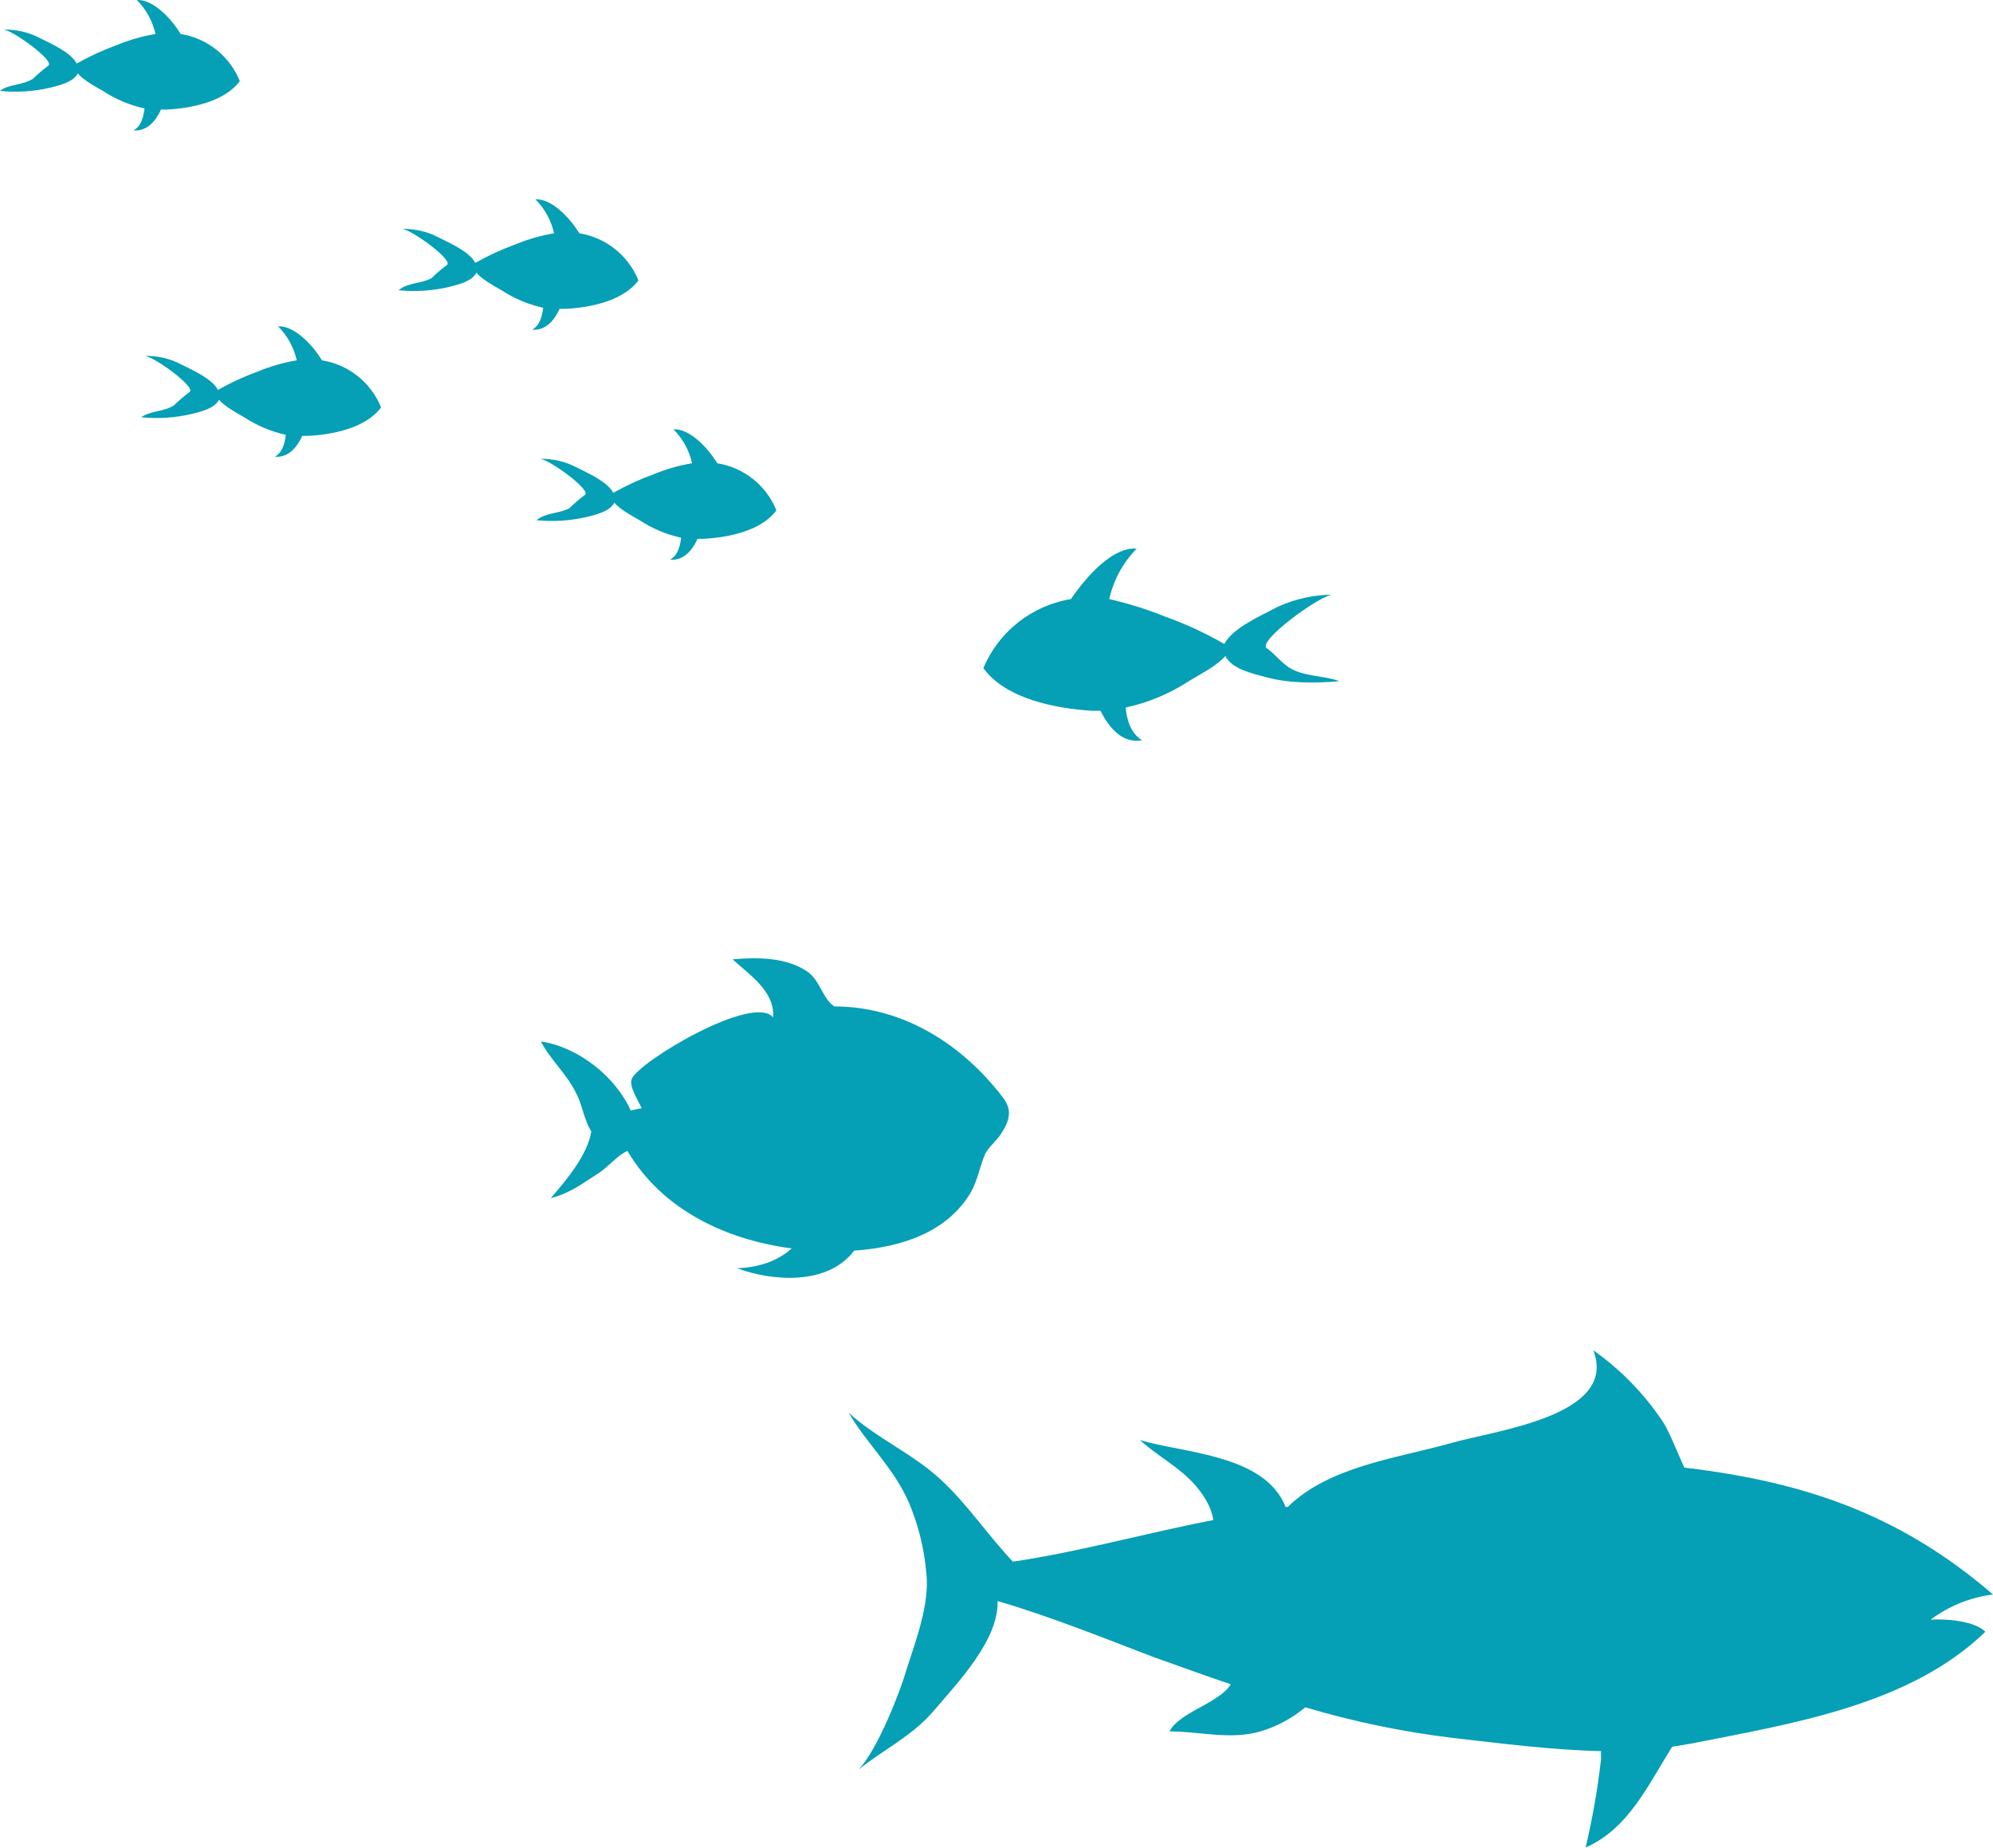
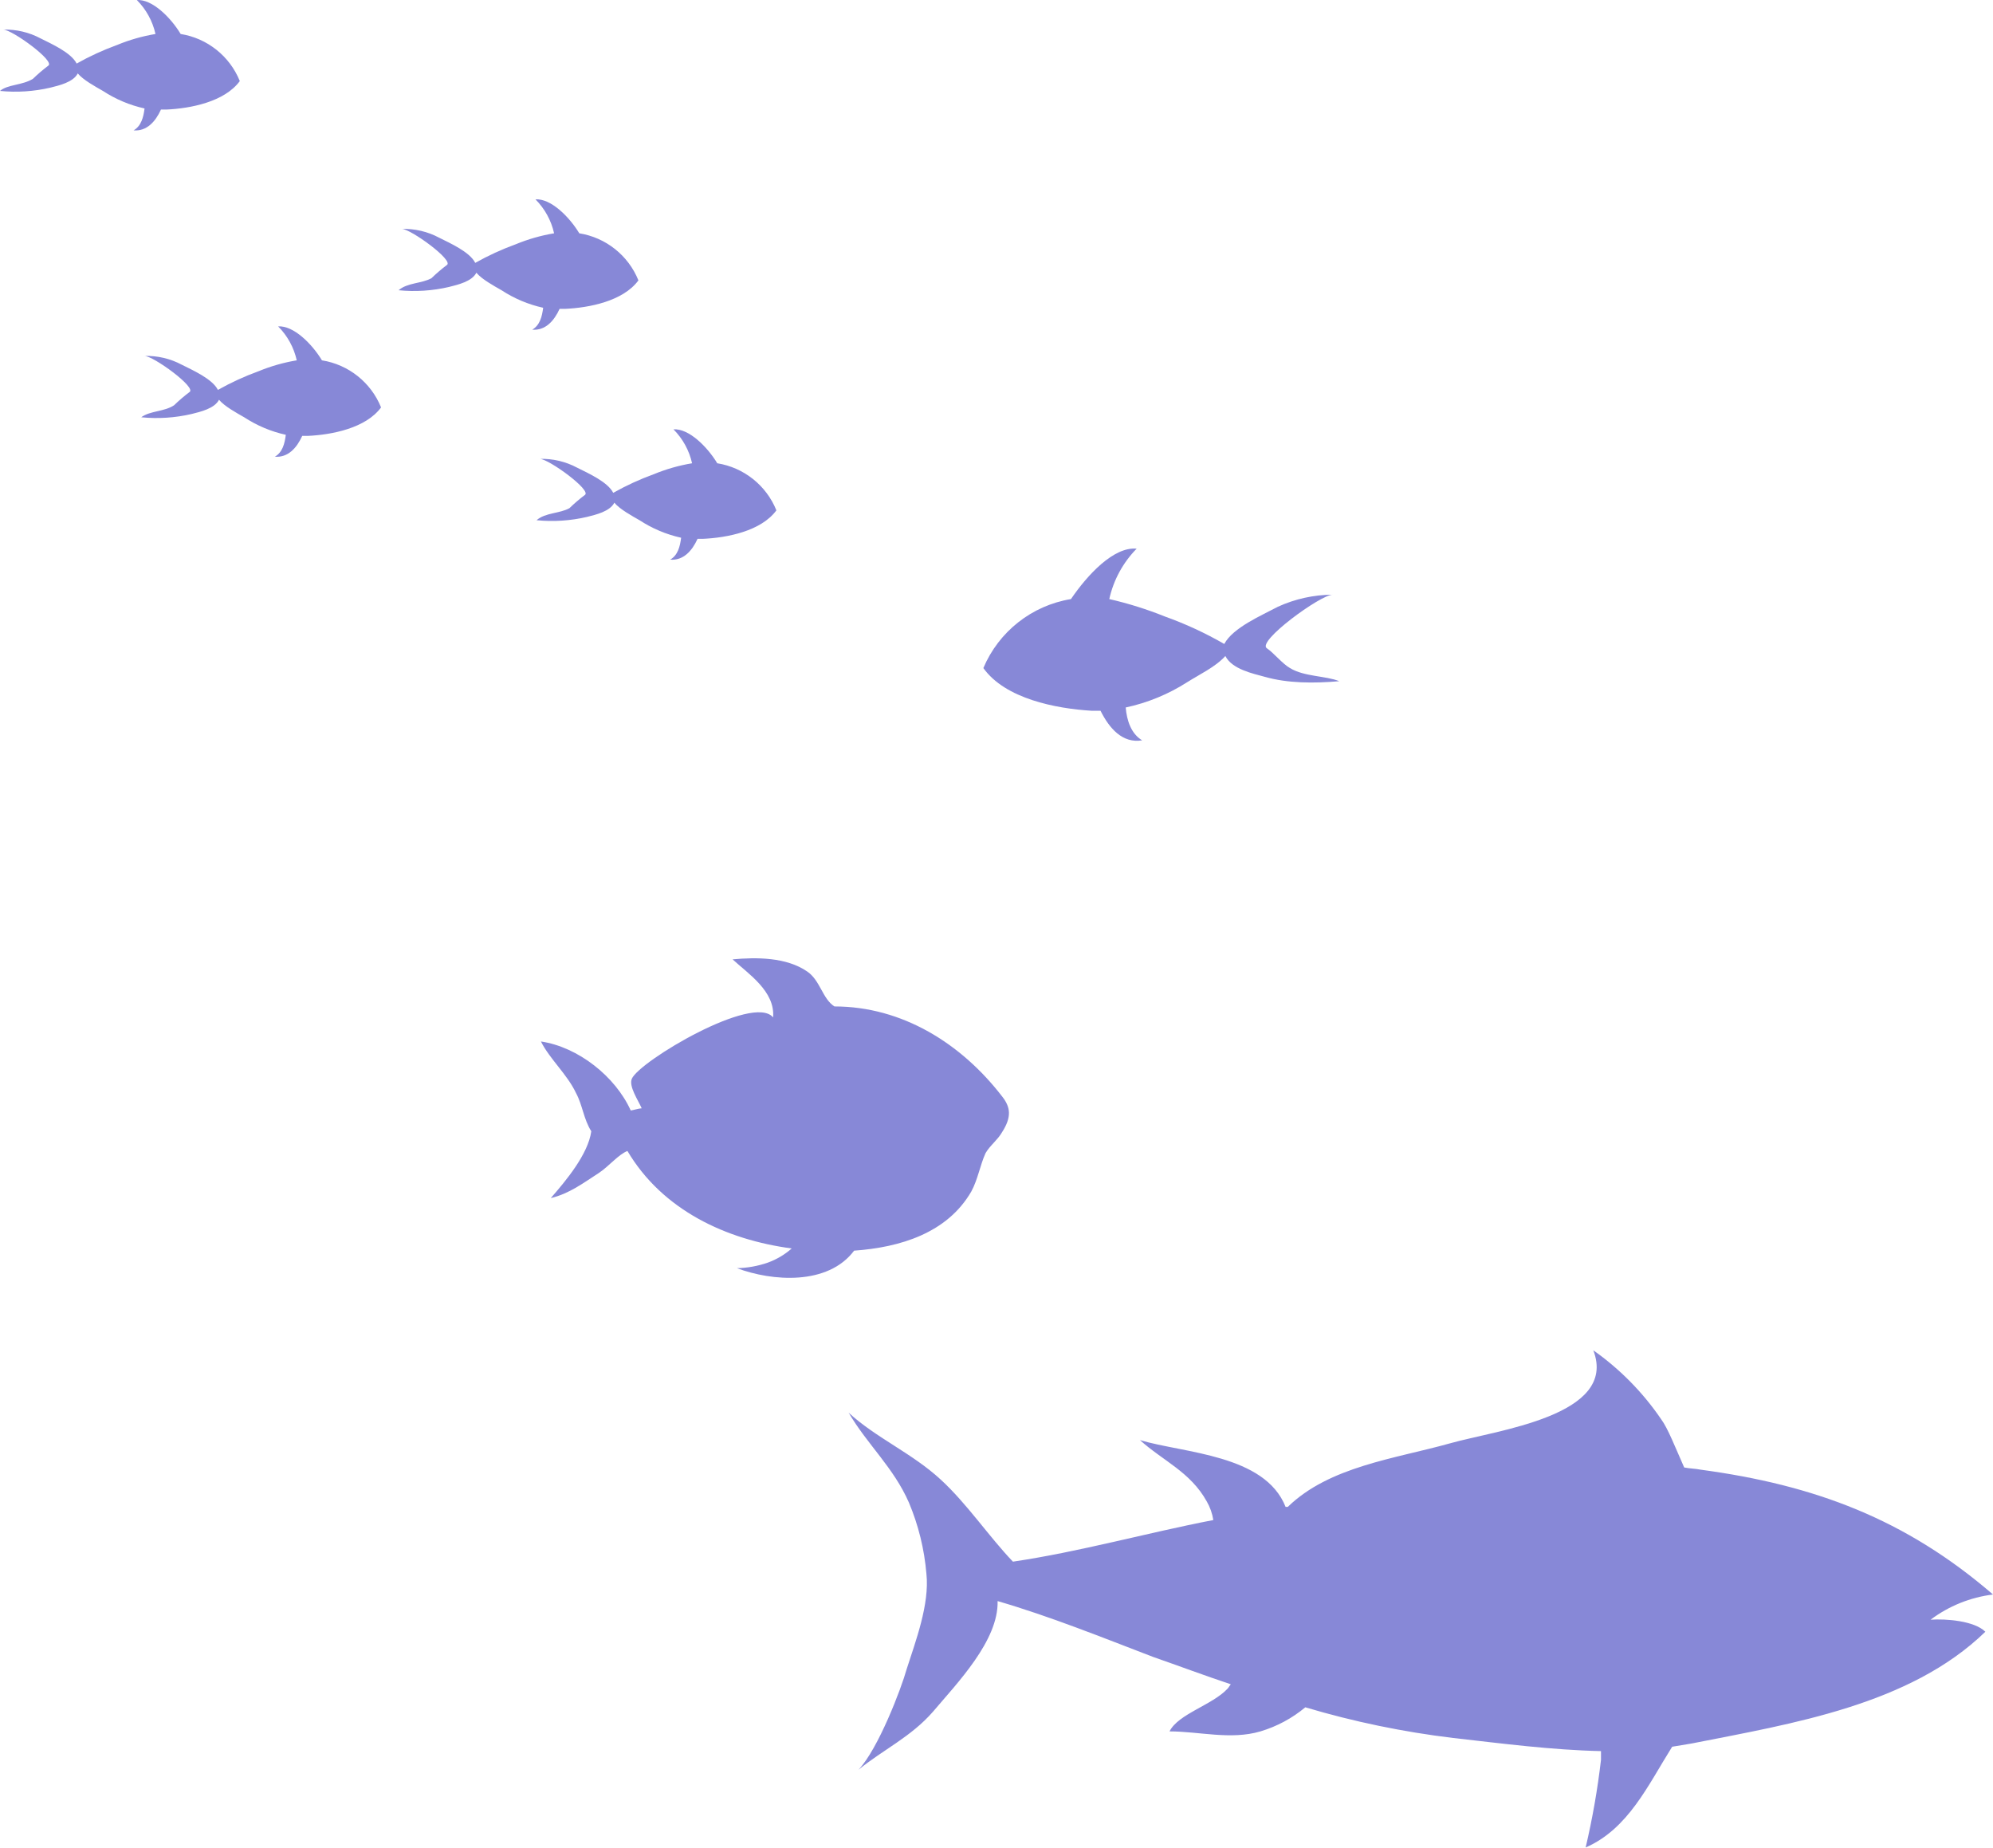
<svg xmlns="http://www.w3.org/2000/svg" width="399.436" height="370.256" viewBox="0 0 399.436 370.256">
-   <g id="sharks-fishes" transform="translate(-2538.63 -172.934)">
-     <path id="XMLID_296_" d="M661.459,323.95c-8.12-10.534-19.972-18-33.579-18-2.414-1.536-2.853-5.267-5.487-7.023-4.17-2.853-10.1-2.853-14.924-2.414,3.073,2.853,8.559,6.365,8.12,11.632-3.95-4.828-26.776,8.779-28.312,12.29-.658,1.536,1.317,4.389,1.975,5.926-.439,0-1.975.439-2.195.439-3.073-6.8-10.535-12.729-18-13.827,1.756,3.512,5.267,6.584,7.023,10.315,1.317,2.414,1.536,5.267,3.073,7.681-.658,4.609-5.048,9.876-8.12,13.388,3.731-.878,6.584-3.073,9.657-5.048,1.975-1.317,3.95-3.731,5.706-4.389,7.023,11.851,19.752,17.777,32.921,19.533a14.81,14.81,0,0,1-4.828,2.853,20.159,20.159,0,0,1-6.145,1.1c7.023,2.634,18.216,3.511,23.483-3.512h0c9.218-.658,18.655-3.512,23.483-11.851,1.317-2.414,1.756-5.267,2.853-7.682.878-1.536,2.414-2.634,3.292-4.17C663.434,328.12,663.215,326.144,661.459,323.95Z" transform="translate(2077.985 68.684)" fill="#059fb6" />
-     <path id="XMLID_300_" d="M609.484,242.807a32.757,32.757,0,0,1,3.073-2.634c1.536-.878-7.242-7.243-9-7.243a14.954,14.954,0,0,1,7.462,1.756c2.195,1.1,6.145,2.853,7.243,5.048a54.361,54.361,0,0,1,8.12-3.731,35.313,35.313,0,0,1,7.682-2.195,13.918,13.918,0,0,0-3.731-6.8c3.073-.219,6.8,3.512,8.779,6.8a15.4,15.4,0,0,1,11.852,9.437c-3.073,4.17-9.876,5.487-14.7,5.706h-1.1c-1.1,2.414-2.853,4.389-5.487,4.17,1.536-.878,1.975-2.634,2.195-4.389a25.09,25.09,0,0,1-8.34-3.512c-1.536-.878-3.95-2.195-5.048-3.512-.878,1.756-3.731,2.414-5.487,2.853a30.963,30.963,0,0,1-10.1.658C604.655,243.685,607.509,243.9,609.484,242.807Z" transform="translate(2015.618 -14.118)" fill="#059fb6" />
-     <path id="XMLID_302_" d="M632.984,254.407a32.767,32.767,0,0,1,3.073-2.634c1.536-.878-7.243-7.243-9-7.243a14.954,14.954,0,0,1,7.462,1.756c2.195,1.1,6.145,2.853,7.243,5.048a54.361,54.361,0,0,1,8.12-3.731,35.318,35.318,0,0,1,7.682-2.195,13.919,13.919,0,0,0-3.731-6.8c3.073-.219,6.8,3.512,8.779,6.8a15.4,15.4,0,0,1,11.851,9.437c-3.073,4.17-9.876,5.487-14.7,5.706h-1.1c-1.1,2.414-2.853,4.389-5.487,4.17,1.536-.878,1.975-2.634,2.195-4.389a25.091,25.091,0,0,1-8.34-3.512c-1.536-.878-3.95-2.195-5.048-3.512-.878,1.756-3.731,2.414-5.487,2.853a30.961,30.961,0,0,1-10.1.658C628.155,255.5,631.009,255.724,632.984,254.407Z" transform="translate(1940.541 -0.26)" fill="#059fb6" />
-     <path id="XMLID_303_" d="M645.884,224.607a32.767,32.767,0,0,1,3.073-2.634c1.536-.878-7.242-7.243-9-7.243a14.954,14.954,0,0,1,7.462,1.756c2.195,1.1,6.145,2.853,7.242,5.048a54.384,54.384,0,0,1,8.12-3.731,35.321,35.321,0,0,1,7.681-2.195,13.917,13.917,0,0,0-3.731-6.8c3.073-.219,6.8,3.512,8.779,6.8a15.4,15.4,0,0,1,11.852,9.437c-3.073,4.17-9.876,5.487-14.7,5.706h-1.1c-1.1,2.414-2.853,4.389-5.487,4.17,1.536-.878,1.975-2.634,2.195-4.389a25.088,25.088,0,0,1-8.34-3.512c-1.536-.878-3.951-2.195-5.048-3.512-.878,1.756-3.731,2.414-5.487,2.853a30.962,30.962,0,0,1-10.1.658C640.836,225.7,643.689,225.924,645.884,224.607Z" transform="translate(1899.33 -35.862)" fill="#059fb6" />
-     <path id="XMLID_305_" d="M596.884,263.807a32.751,32.751,0,0,1,3.073-2.634c1.536-.878-7.243-7.243-9-7.243a14.954,14.954,0,0,1,7.462,1.756c2.195,1.1,6.145,2.853,7.243,5.048a54.365,54.365,0,0,1,8.12-3.731,35.318,35.318,0,0,1,7.682-2.195,13.917,13.917,0,0,0-3.731-6.8c3.073-.219,6.8,3.512,8.779,6.8a15.4,15.4,0,0,1,11.851,9.437c-3.073,4.17-9.876,5.487-14.7,5.706h-1.1c-1.1,2.414-2.853,4.389-5.487,4.17,1.536-.878,1.975-2.634,2.195-4.389a25.09,25.09,0,0,1-8.34-3.512c-1.536-.878-3.95-2.195-5.048-3.512-.878,1.756-3.731,2.414-5.487,2.853a30.959,30.959,0,0,1-10.1.658C592.056,264.685,594.909,264.9,596.884,263.807Z" transform="translate(2055.871 10.97)" fill="#059fb6" />
-     <path id="XMLID_202_" d="M600.352,282.835c-1.536-.878-3.292-3.073-4.609-3.95-2.195-1.317,10.754-10.754,13.168-10.754a26.686,26.686,0,0,0-10.974,2.414c-3.292,1.756-9,4.17-10.754,7.462a72.86,72.86,0,0,0-11.852-5.487,74.523,74.523,0,0,0-11.193-3.512,20.825,20.825,0,0,1,5.487-10.1c-4.609-.439-9.876,5.267-13.168,10.1A23.119,23.119,0,0,0,538.9,282.835c4.389,6.145,14.485,8.12,21.728,8.559h1.756c1.756,3.512,4.389,6.584,8.34,5.926-2.195-1.317-3.073-3.95-3.292-6.584a37.354,37.354,0,0,0,12.29-5.048c2.414-1.536,5.706-3.073,7.682-5.267,1.317,2.634,5.487,3.512,7.9,4.17,4.609,1.317,9.876,1.317,14.924.878C607.595,284.372,603.205,284.591,600.352,282.835Z" transform="translate(2196.814 23.985)" fill="#059fb6" />
-     <g id="XMLID_229_" transform="translate(2708.719 443.55)">
+   <g id="Сгруппировать_2409" data-name="Сгруппировать 2409" transform="translate(-2538.63 -172.934)">
+     <path id="XMLID_296_" d="M661.459,323.95c-8.12-10.534-19.972-18-33.579-18-2.414-1.536-2.853-5.267-5.487-7.023-4.17-2.853-10.1-2.853-14.924-2.414,3.073,2.853,8.559,6.365,8.12,11.632-3.95-4.828-26.776,8.779-28.312,12.29-.658,1.536,1.317,4.389,1.975,5.926-.439,0-1.975.439-2.195.439-3.073-6.8-10.535-12.729-18-13.827,1.756,3.512,5.267,6.584,7.023,10.315,1.317,2.414,1.536,5.267,3.073,7.681-.658,4.609-5.048,9.876-8.12,13.388,3.731-.878,6.584-3.073,9.657-5.048,1.975-1.317,3.95-3.731,5.706-4.389,7.023,11.851,19.752,17.777,32.921,19.533a14.81,14.81,0,0,1-4.828,2.853,20.159,20.159,0,0,1-6.145,1.1c7.023,2.634,18.216,3.511,23.483-3.512h0c9.218-.658,18.655-3.512,23.483-11.851,1.317-2.414,1.756-5.267,2.853-7.682.878-1.536,2.414-2.634,3.292-4.17C663.434,328.12,663.215,326.144,661.459,323.95Z" transform="translate(2077.985 68.684)" fill="#292bb7" opacity="0.559" />
+     <path id="XMLID_300_" d="M609.484,242.807a32.757,32.757,0,0,1,3.073-2.634c1.536-.878-7.242-7.243-9-7.243a14.954,14.954,0,0,1,7.462,1.756c2.195,1.1,6.145,2.853,7.243,5.048a54.361,54.361,0,0,1,8.12-3.731,35.313,35.313,0,0,1,7.682-2.195,13.918,13.918,0,0,0-3.731-6.8c3.073-.219,6.8,3.512,8.779,6.8a15.4,15.4,0,0,1,11.852,9.437c-3.073,4.17-9.876,5.487-14.7,5.706h-1.1c-1.1,2.414-2.853,4.389-5.487,4.17,1.536-.878,1.975-2.634,2.195-4.389a25.09,25.09,0,0,1-8.34-3.512c-1.536-.878-3.95-2.195-5.048-3.512-.878,1.756-3.731,2.414-5.487,2.853a30.963,30.963,0,0,1-10.1.658C604.655,243.685,607.509,243.9,609.484,242.807Z" transform="translate(2015.618 -14.118)" fill="#292bb7" opacity="0.559" />
+     <path id="XMLID_302_" d="M632.984,254.407a32.767,32.767,0,0,1,3.073-2.634c1.536-.878-7.243-7.243-9-7.243a14.954,14.954,0,0,1,7.462,1.756c2.195,1.1,6.145,2.853,7.243,5.048a54.361,54.361,0,0,1,8.12-3.731,35.318,35.318,0,0,1,7.682-2.195,13.919,13.919,0,0,0-3.731-6.8c3.073-.219,6.8,3.512,8.779,6.8a15.4,15.4,0,0,1,11.851,9.437c-3.073,4.17-9.876,5.487-14.7,5.706h-1.1c-1.1,2.414-2.853,4.389-5.487,4.17,1.536-.878,1.975-2.634,2.195-4.389a25.091,25.091,0,0,1-8.34-3.512c-1.536-.878-3.95-2.195-5.048-3.512-.878,1.756-3.731,2.414-5.487,2.853a30.961,30.961,0,0,1-10.1.658C628.155,255.5,631.009,255.724,632.984,254.407Z" transform="translate(1940.541 -0.26)" fill="#292bb7" opacity="0.559" />
+     <path id="XMLID_303_" d="M645.884,224.607a32.767,32.767,0,0,1,3.073-2.634c1.536-.878-7.242-7.243-9-7.243a14.954,14.954,0,0,1,7.462,1.756c2.195,1.1,6.145,2.853,7.242,5.048a54.384,54.384,0,0,1,8.12-3.731,35.321,35.321,0,0,1,7.681-2.195,13.917,13.917,0,0,0-3.731-6.8c3.073-.219,6.8,3.512,8.779,6.8a15.4,15.4,0,0,1,11.852,9.437c-3.073,4.17-9.876,5.487-14.7,5.706h-1.1c-1.1,2.414-2.853,4.389-5.487,4.17,1.536-.878,1.975-2.634,2.195-4.389a25.088,25.088,0,0,1-8.34-3.512c-1.536-.878-3.951-2.195-5.048-3.512-.878,1.756-3.731,2.414-5.487,2.853a30.962,30.962,0,0,1-10.1.658C640.836,225.7,643.689,225.924,645.884,224.607Z" transform="translate(1899.33 -35.862)" fill="#292bb7" opacity="0.559" />
+     <path id="XMLID_305_" d="M596.884,263.807a32.751,32.751,0,0,1,3.073-2.634c1.536-.878-7.243-7.243-9-7.243a14.954,14.954,0,0,1,7.462,1.756c2.195,1.1,6.145,2.853,7.243,5.048a54.365,54.365,0,0,1,8.12-3.731,35.318,35.318,0,0,1,7.682-2.195,13.917,13.917,0,0,0-3.731-6.8c3.073-.219,6.8,3.512,8.779,6.8a15.4,15.4,0,0,1,11.851,9.437c-3.073,4.17-9.876,5.487-14.7,5.706h-1.1c-1.1,2.414-2.853,4.389-5.487,4.17,1.536-.878,1.975-2.634,2.195-4.389a25.09,25.09,0,0,1-8.34-3.512c-1.536-.878-3.95-2.195-5.048-3.512-.878,1.756-3.731,2.414-5.487,2.853a30.959,30.959,0,0,1-10.1.658C592.056,264.685,594.909,264.9,596.884,263.807Z" transform="translate(2055.871 10.97)" fill="#292bb7" opacity="0.559" />
+     <path id="XMLID_202_" d="M600.352,282.835c-1.536-.878-3.292-3.073-4.609-3.95-2.195-1.317,10.754-10.754,13.168-10.754a26.686,26.686,0,0,0-10.974,2.414c-3.292,1.756-9,4.17-10.754,7.462a72.86,72.86,0,0,0-11.852-5.487,74.523,74.523,0,0,0-11.193-3.512,20.825,20.825,0,0,1,5.487-10.1c-4.609-.439-9.876,5.267-13.168,10.1A23.119,23.119,0,0,0,538.9,282.835c4.389,6.145,14.485,8.12,21.728,8.559h1.756c1.756,3.512,4.389,6.584,8.34,5.926-2.195-1.317-3.073-3.95-3.292-6.584a37.354,37.354,0,0,0,12.29-5.048c2.414-1.536,5.706-3.073,7.682-5.267,1.317,2.634,5.487,3.512,7.9,4.17,4.609,1.317,9.876,1.317,14.924.878C607.595,284.372,603.205,284.591,600.352,282.835Z" transform="translate(2196.814 23.985)" fill="#292bb7" opacity="0.559" />
+     <g id="XMLID_229_" transform="translate(2708.719 443.55)" opacity="0.559">
      <g id="XMLID_329_">
        <g id="XMLID_331_">
-           <path id="XMLID_334_" d="M494.782,376.872a46.882,46.882,0,0,0-3.511-14.266c-3.073-7.023-8.34-11.632-12.071-18,5.487,5.048,12.729,8.12,18.436,13.388,5.267,4.828,9.657,11.413,14.485,16.46,13.388-1.975,26.556-5.706,40.163-8.34a10.805,10.805,0,0,0-1.317-3.731c-3.292-5.926-8.779-8.12-13.388-12.29,8.779,2.634,25.02,2.853,29.19,13.388h.439c8.34-8.12,21.508-9.657,32.482-12.729,9.218-2.634,33.8-5.487,28.751-18.655a54.354,54.354,0,0,1,13.607,13.827c1.317,1.756,2.853,5.706,4.609,9.657,1.1.219,2.195.219,3.292.439,22.825,3.073,41.041,9.876,58.6,25.02a26.106,26.106,0,0,0-12.51,5.048c3.073-.219,8.779.22,10.974,2.414-15.143,14.7-38.846,18.436-58.818,22.386l-3.95.658c-4.828,7.681-8.779,16.46-17.338,20.191a154.448,154.448,0,0,0,3.073-17.558v-1.756c-9.876-.22-19.972-1.536-29.629-2.634a177.845,177.845,0,0,1-29.629-6.145,25.4,25.4,0,0,1-9,4.828c-5.926,1.756-12.29,0-18.216,0,1.756-3.512,8.559-5.267,11.632-8.559.219-.219.439-.658.658-.878-5.267-1.756-10.535-3.731-15.582-5.487-10.315-3.95-20.63-8.12-31.165-11.193.219,7.9-8.12,16.46-12.949,22.167-4.389,5.048-10.1,7.681-14.924,11.632,3.95-4.17,8.559-16.241,9.657-20.191C492.588,390.479,495.441,383.017,494.782,376.872Z" transform="translate(-479.2 -332.1)" fill="#059fb6" />
+           <path id="XMLID_334_" d="M494.782,376.872a46.882,46.882,0,0,0-3.511-14.266c-3.073-7.023-8.34-11.632-12.071-18,5.487,5.048,12.729,8.12,18.436,13.388,5.267,4.828,9.657,11.413,14.485,16.46,13.388-1.975,26.556-5.706,40.163-8.34a10.805,10.805,0,0,0-1.317-3.731c-3.292-5.926-8.779-8.12-13.388-12.29,8.779,2.634,25.02,2.853,29.19,13.388h.439c8.34-8.12,21.508-9.657,32.482-12.729,9.218-2.634,33.8-5.487,28.751-18.655a54.354,54.354,0,0,1,13.607,13.827c1.317,1.756,2.853,5.706,4.609,9.657,1.1.219,2.195.219,3.292.439,22.825,3.073,41.041,9.876,58.6,25.02a26.106,26.106,0,0,0-12.51,5.048c3.073-.219,8.779.22,10.974,2.414-15.143,14.7-38.846,18.436-58.818,22.386l-3.95.658c-4.828,7.681-8.779,16.46-17.338,20.191a154.448,154.448,0,0,0,3.073-17.558v-1.756c-9.876-.22-19.972-1.536-29.629-2.634a177.845,177.845,0,0,1-29.629-6.145,25.4,25.4,0,0,1-9,4.828c-5.926,1.756-12.29,0-18.216,0,1.756-3.512,8.559-5.267,11.632-8.559.219-.219.439-.658.658-.878-5.267-1.756-10.535-3.731-15.582-5.487-10.315-3.95-20.63-8.12-31.165-11.193.219,7.9-8.12,16.46-12.949,22.167-4.389,5.048-10.1,7.681-14.924,11.632,3.95-4.17,8.559-16.241,9.657-20.191C492.588,390.479,495.441,383.017,494.782,376.872Z" transform="translate(-479.2 -332.1)" fill="#292bb7" />
        </g>
      </g>
    </g>
  </g>
</svg>
